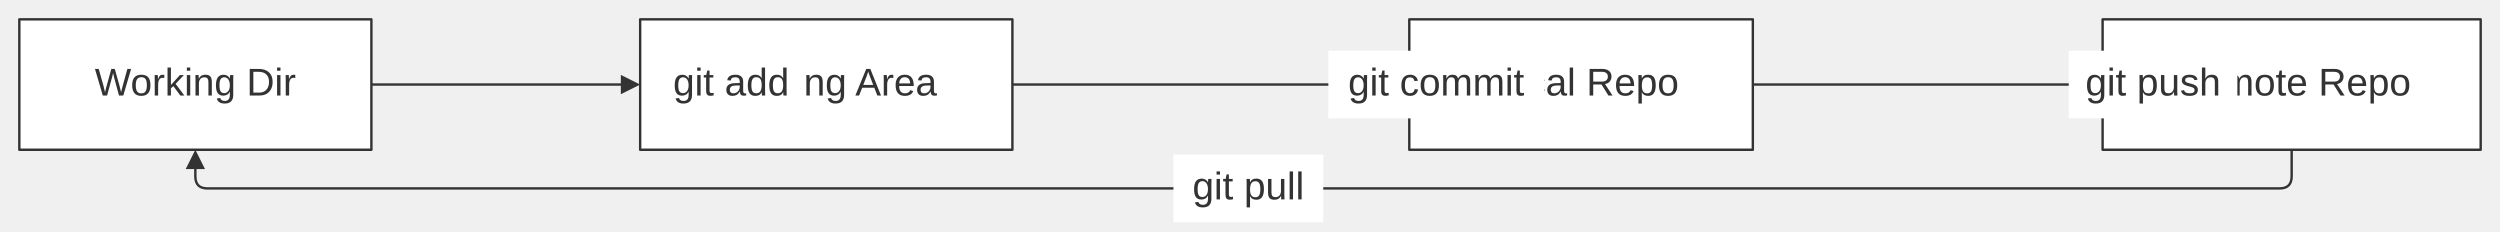
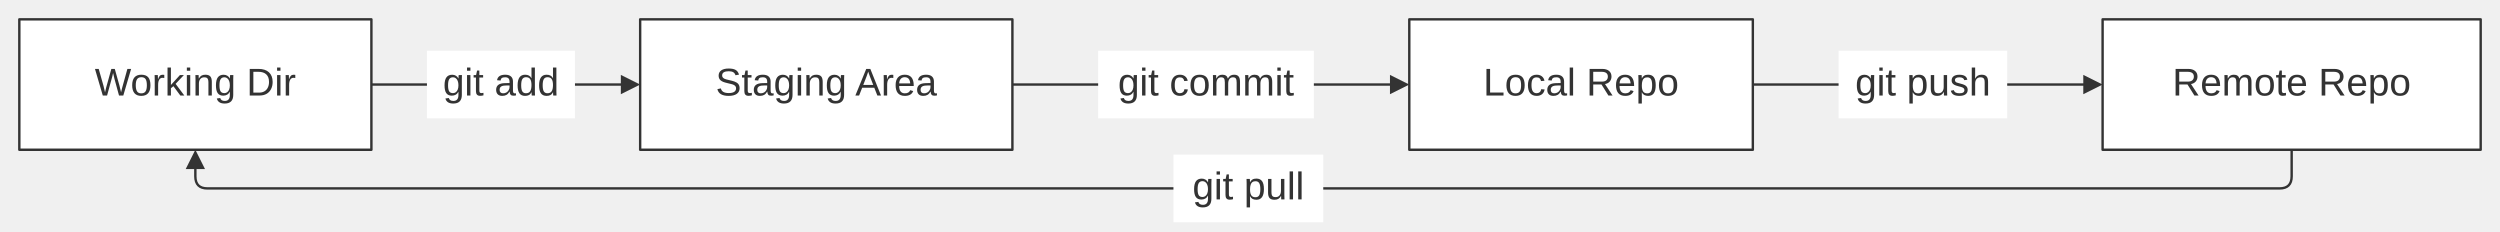
<svg xmlns="http://www.w3.org/2000/svg" width="100%" viewBox="0 0 1034.94 96.00" style="max-width: 1034.94px; background-color: transparent;" font-family="&quot;trebuchet ms&quot;, verdana, arial, sans-serif" font-size="16.00">
  <defs>
    <marker id="arrowhead" viewBox="0 0 10.00 10.00" refX="5.00" refY="5.00" markerWidth="8.00" markerHeight="8.00" orient="auto-start-reverse" markerUnits="userSpaceOnUse">
      <path d="M 0 0 L 10.00 5.00 L 0 10.00 z" fill="#333" />
    </marker>
  </defs>
  <g transform="translate(0.00,0.00)">
    <g class="edgePaths">
      <path d="M153.75,35.00 L261.01,35.00" stroke="#333" stroke-width="1.00" fill="none" stroke-linecap="round" stroke-linejoin="round" marker-end="url(#arrowhead)" />
      <path d="M419.11,35.00 L579.41,35.00" stroke="#333" stroke-width="1.00" fill="none" stroke-linecap="round" stroke-linejoin="round" marker-end="url(#arrowhead)" />
      <path d="M725.63,35.00 L866.43,35.00" stroke="#333" stroke-width="1.00" fill="none" stroke-linecap="round" stroke-linejoin="round" marker-end="url(#arrowhead)" />
      <path d="M948.69,62.00 L948.69,73.00 Q948.69,78.00 943.69,78.00 L85.87,78.00 Q80.87,78.00 80.87,73.00 L80.87,66.00" stroke="#333" stroke-width="1.00" fill="none" stroke-linecap="round" stroke-linejoin="round" marker-end="url(#arrowhead)" />
    </g>
    <g class="nodes">
      <rect x="583.41" y="8.00" width="142.22" height="54.00" fill="white" stroke="#333" stroke-width="1.00" stroke-linejoin="round" />
      <text x="654.52" y="35.00" text-anchor="middle" dominant-baseline="middle" fill="#333">Local Repo</text>
      <rect x="870.43" y="8.00" width="156.51" height="54.00" fill="white" stroke="#333" stroke-width="1.00" stroke-linejoin="round" />
      <text x="948.69" y="35.00" text-anchor="middle" dominant-baseline="middle" fill="#333">Remote Repo</text>
      <rect x="265.01" y="8.00" width="154.10" height="54.00" fill="white" stroke="#333" stroke-width="1.00" stroke-linejoin="round" />
      <text x="342.06" y="35.00" text-anchor="middle" dominant-baseline="middle" fill="#333">Staging Area</text>
      <rect x="8.00" y="8.00" width="145.75" height="54.00" fill="white" stroke="#333" stroke-width="1.00" stroke-linejoin="round" />
      <text x="80.87" y="35.00" text-anchor="middle" dominant-baseline="middle" fill="#333">Working Dir</text>
    </g>
    <g class="edgeLabels">
-       <rect x="272.04" y="21.00" width="61.27" height="28.00" fill="white" />
-       <text x="302.67" y="35.00" text-anchor="middle" dominant-baseline="middle" fill="#333">git add</text>
-       <rect x="549.91" y="21.00" width="89.29" height="28.00" fill="white" />
-       <text x="594.55" y="35.00" text-anchor="middle" dominant-baseline="middle" fill="#333">git commit</text>
-       <rect x="856.42" y="21.00" width="69.80" height="28.00" fill="white" />
-       <text x="891.32" y="35.00" text-anchor="middle" dominant-baseline="middle" fill="#333">git push</text>
+       <rect x="176.75" y="21.00" width="61.27" height="28.00" fill="white" />
+       <text x="207.38" y="35.00" text-anchor="middle" dominant-baseline="middle" fill="#333">git add</text>
+       <rect x="454.61" y="21.00" width="89.29" height="28.00" fill="white" />
+       <text x="499.26" y="35.00" text-anchor="middle" dominant-baseline="middle" fill="#333">git commit</text>
+       <rect x="761.13" y="21.00" width="69.80" height="28.00" fill="white" />
+       <text x="796.03" y="35.00" text-anchor="middle" dominant-baseline="middle" fill="#333">git push</text>
      <rect x="485.78" y="64.00" width="62.01" height="28.00" fill="white" />
      <text x="516.78" y="78.00" text-anchor="middle" dominant-baseline="middle" fill="#333">git pull</text>
    </g>
  </g>
</svg>
